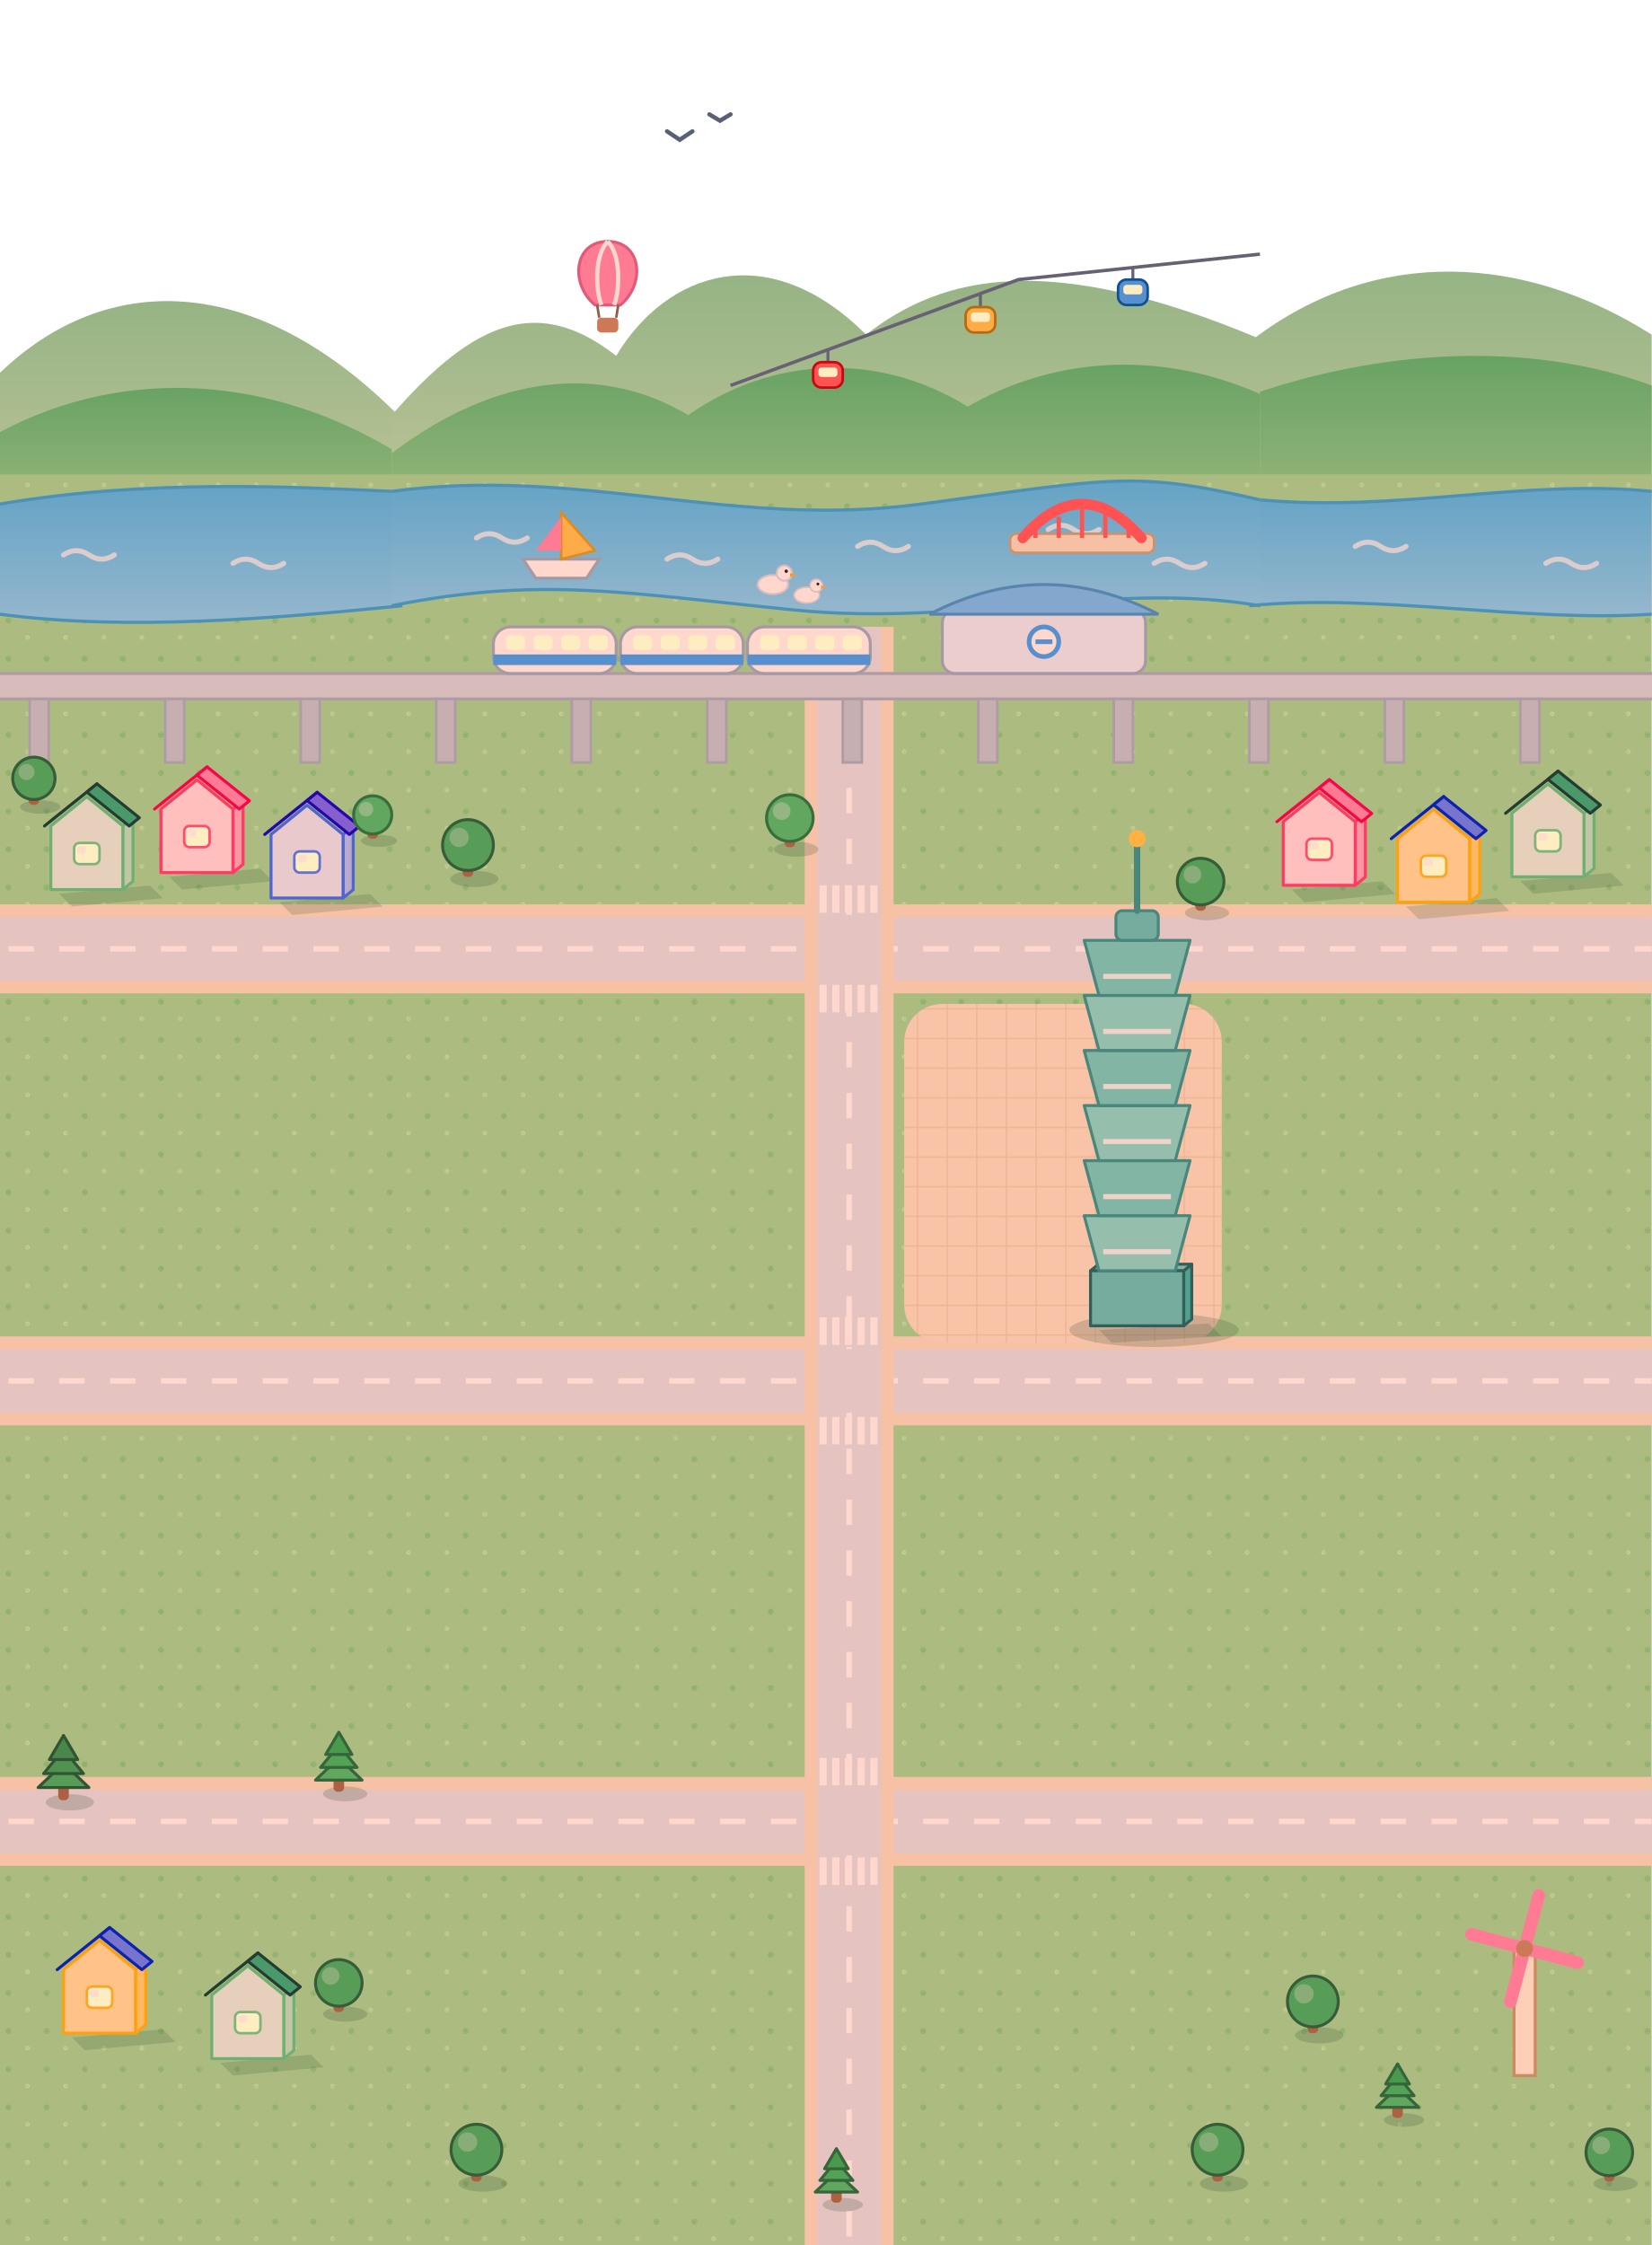
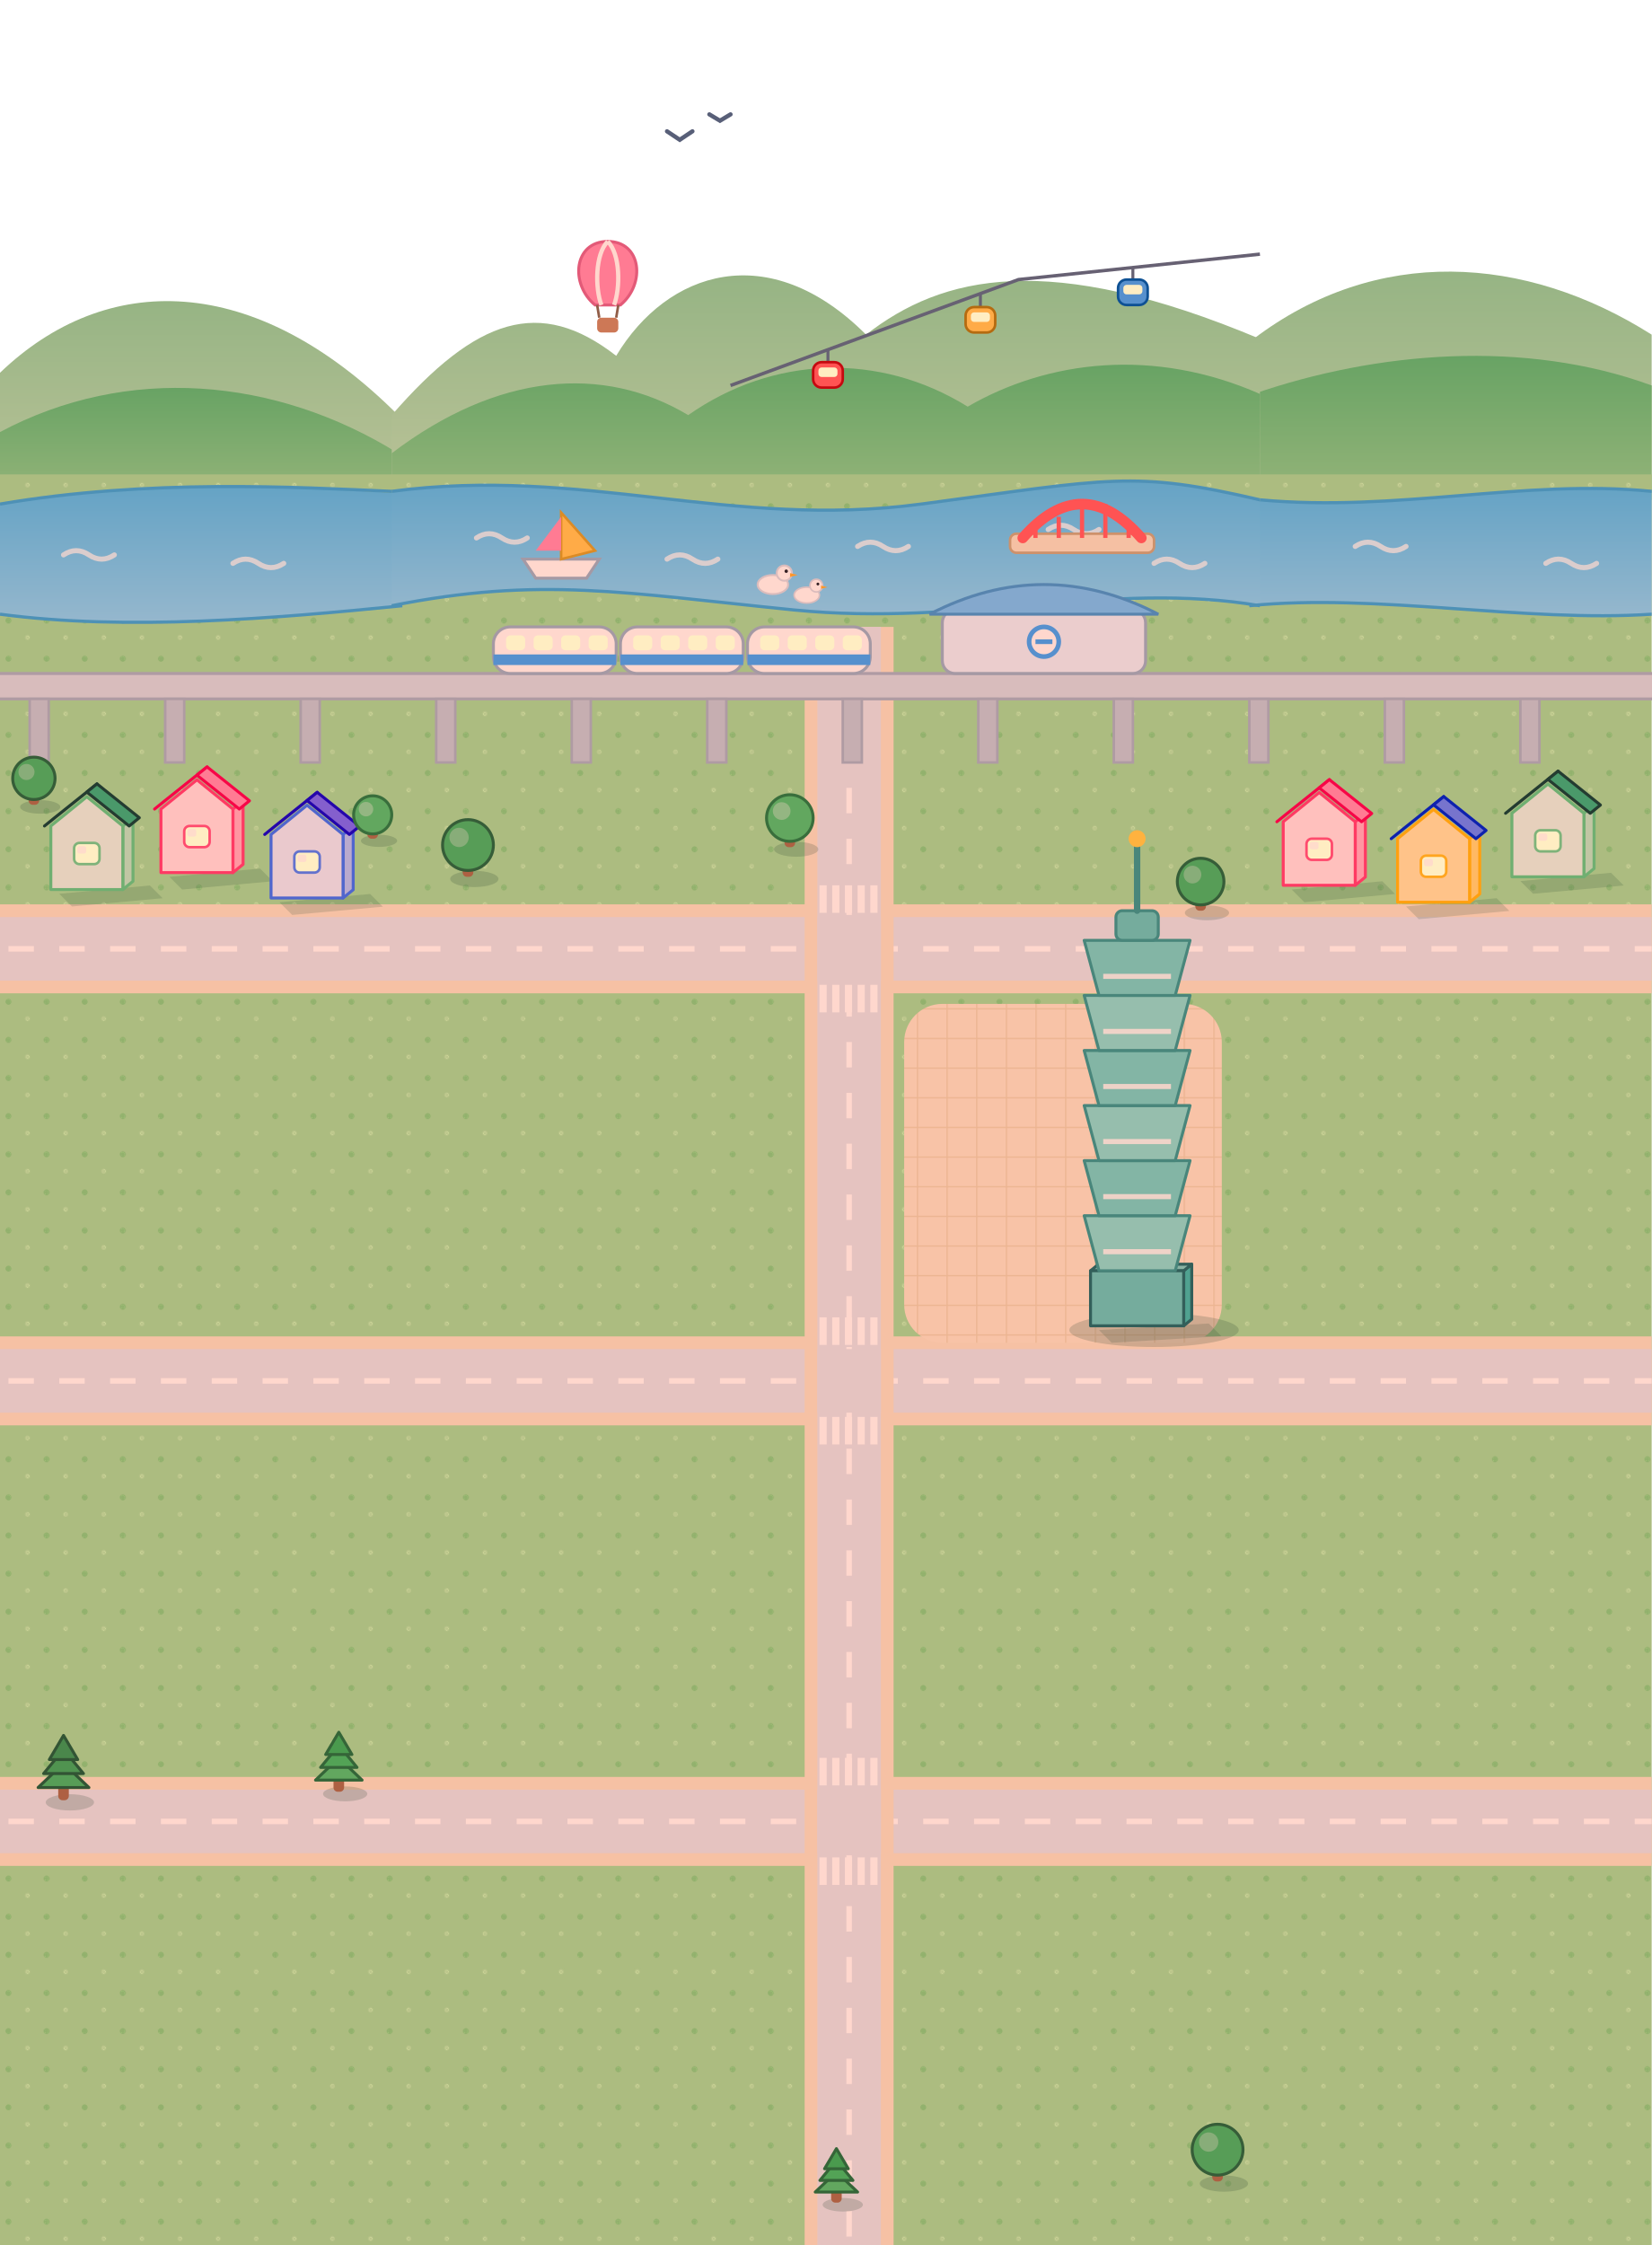
<svg xmlns="http://www.w3.org/2000/svg" width="780" height="1060" viewBox="0 0 780 1060">
  <defs>
    <linearGradient id="mtB" x1="0" y1="0" x2="0" y2="1">
      <stop offset="0" stop-color="#96B484" />
      <stop offset="1" stop-color="#BAC297" />
    </linearGradient>
    <linearGradient id="mtF" x1="0" y1="0" x2="0" y2="1">
      <stop offset="0" stop-color="#68A364" />
      <stop offset="1" stop-color="#95B479" />
    </linearGradient>
    <linearGradient id="river" x1="0" y1="0" x2="0" y2="1">
      <stop offset="0" stop-color="#65A3C5" />
      <stop offset="1" stop-color="#95B7CD" />
    </linearGradient>
    <pattern id="grassdots" width="18" height="18" patternUnits="userSpaceOnUse">
      <circle cx="4" cy="5" r="1.4" fill="#92B16D" />
      <circle cx="13" cy="13" r="1.2" fill="#BBC58B" />
    </pattern>
    <pattern id="tiles" width="14" height="14" patternUnits="userSpaceOnUse">
      <rect width="14" height="14" fill="#F8C3A7" />
      <path d="M0 0H14M0 0V14" stroke="#ECB592" stroke-width="1.2" />
    </pattern>
  </defs>
  <path d="M0 176 C 50 128, 120 128, 188 196 L188 232 L0 232 Z" fill="url(#mtB)" />
  <path d="M592 160 C 650 116, 720 120, 780 158 L780 232 L592 232 Z" fill="url(#mtB)" />
  <path d="M0 204 C 60 172, 130 178, 188 214 L188 236 L0 236 Z" fill="url(#mtF)" />
  <path d="M592 186 C 650 166, 720 160, 780 182 L780 236 L592 236 Z" fill="url(#mtF)" />
  <g transform="translate(195 0)">
    <path d="M-10 196 C 30 150, 60 140, 96 168 C 120 128, 168 112, 214 158 C 250 130, 300 118, 400 160 L400 230 L-10 230 Z" fill="url(#mtB)" />
    <path d="M-10 214 C 40 176, 90 172, 130 196 C 170 168, 220 166, 262 192 C 300 170, 350 164, 400 186 L400 236 L-10 236 Z" fill="url(#mtF)" />
    <path d="M150 182 L 286 132 L 400 120" stroke="#676173" stroke-width="1.6" fill="none" />
    <path d="M196 165 v6" stroke="#676173" stroke-width="1.4" />
    <rect x="189" y="171" width="14" height="12" rx="4" fill="#FF5353" stroke="#C50910" stroke-width="1.2" />
    <rect x="191.5" y="173.5" width="9" height="4.5" rx="1.5" fill="#FFEDC2" />
    <path d="M268 139 v6" stroke="#676173" stroke-width="1.4" />
    <rect x="261" y="145" width="14" height="12" rx="4" fill="#FFAB47" stroke="#B56B10" stroke-width="1.2" />
    <rect x="263.5" y="147.5" width="9" height="4.5" rx="1.5" fill="#FFEDC2" />
    <path d="M340 126 v6" stroke="#676173" stroke-width="1.4" />
    <rect x="333" y="132" width="14" height="12" rx="4" fill="#5790CD" stroke="#0E5194" stroke-width="1.2" />
    <rect x="335.5" y="134.5" width="9" height="4.5" rx="1.5" fill="#FFEDC2" />
    <path d="M120 62 l6 4 6-4 M140 54 l5 3 5-3" stroke="#585F78" stroke-width="2" fill="none" stroke-linecap="round" />
    <g transform="translate(92 140)">
      <path d="M0 -26 C 16 -26, 18 -6, 6 4 L -6 4 C -18 -6, -16 -26, 0 -26 Z" fill="#FF7B93" stroke="#E35A78" stroke-width="1.4" />
      <path d="M0 -26 C 6 -20, 6 -4, 3 4 M0 -26 C -6 -20, -6 -4, -3 4" stroke="#FFD7CD" stroke-width="2" fill="none" />
      <path d="M-5 4 L-4 10 M5 4 L4 10" stroke="#915D47" stroke-width="1.2" />
      <rect x="-5" y="10" width="10" height="7" rx="2" fill="#CD7856" />
    </g>
  </g>
  <rect x="0" y="224" width="780" height="836" fill="#ACBC80" />
  <rect x="0" y="224" width="780" height="836" fill="url(#grassdots)" />
  <path d="M0 238 C 70 226, 140 230, 190 233 L190 286 C 130 292, 60 298, 0 290 Z" fill="url(#river)" />
  <path d="M590 236 C 660 242, 720 226, 780 232 L780 290 C 720 294, 650 280, 590 286 Z" fill="url(#river)" />
  <g transform="translate(195 0)">
    <path d="M-10 232 C 80 220, 150 250, 240 238 S 340 222, 400 236 L400 286 C 330 274, 260 296, 180 288 S 60 272, -10 286 Z" fill="url(#river)" />
  </g>
  <path d="M0 238 C 70 226, 140 230, 185 232" stroke="#4E91B6" stroke-width="1.5" fill="none" />
  <path d="M595 236 C 660 242, 720 226, 780 232" stroke="#4E91B6" stroke-width="1.5" fill="none" />
  <g transform="translate(195 0)">
    <path d="M-10 232 C 80 220, 150 250, 240 238 S 340 222, 400 236" stroke="#4E91B6" stroke-width="1.5" fill="none" />
    <path d="M400 286 C 330 274, 260 296, 180 288 S 60 272, -10 286" stroke="#4E91B6" stroke-width="1.5" fill="none" />
  </g>
  <path d="M0 290 C 60 298, 130 292, 190 286" stroke="#4E91B6" stroke-width="1.5" fill="none" />
  <path d="M590 286 C 650 280, 720 294, 780 290" stroke="#4E91B6" stroke-width="1.5" fill="none" />
  <path d="M30 262 q6 -4 12 0 t12 0" stroke="#DBCDCD" stroke-width="2.4" fill="none" stroke-linecap="round" />
  <path d="M110 266 q6 -4 12 0 t12 0" stroke="#DBCDCD" stroke-width="2.4" fill="none" stroke-linecap="round" />
  <path d="M640 258 q6 -4 12 0 t12 0" stroke="#DBCDCD" stroke-width="2.4" fill="none" stroke-linecap="round" />
  <path d="M730 266 q6 -4 12 0 t12 0" stroke="#DBCDCD" stroke-width="2.4" fill="none" stroke-linecap="round" />
  <g transform="translate(195 0)">
    <path d="M30 254 q6 -4 12 0 t12 0" stroke="#DBCDCD" stroke-width="2.4" fill="none" stroke-linecap="round" />
    <path d="M120 264 q6 -4 12 0 t12 0" stroke="#DBCDCD" stroke-width="2.4" fill="none" stroke-linecap="round" />
    <path d="M210 258 q6 -4 12 0 t12 0" stroke="#DBCDCD" stroke-width="2.4" fill="none" stroke-linecap="round" />
    <path d="M300 250 q6 -4 12 0 t12 0" stroke="#DBCDCD" stroke-width="2.4" fill="none" stroke-linecap="round" />
    <path d="M350 266 q6 -4 12 0 t12 0" stroke="#DBCDCD" stroke-width="2.4" fill="none" stroke-linecap="round" />
    <g transform="translate(286 230)">
      <rect x="-4" y="22" width="68" height="9" rx="3" fill="#F5C0A3" stroke="#CD916B" stroke-width="1.2" />
      <path d="M2 24 Q30 -8 58 24" stroke="#FF5353" stroke-width="5" fill="none" stroke-linecap="round" />
      <path d="M8 24 V18" stroke="#FF5353" stroke-width="2" />
      <path d="M19 24 V14" stroke="#FF5353" stroke-width="2" />
      <path d="M30 24 V8" stroke="#FF5353" stroke-width="2" />
      <path d="M41 24 V8" stroke="#FF5353" stroke-width="2" />
      <path d="M52 24 V18" stroke="#FF5353" stroke-width="2" />
    </g>
    <g transform="translate(70 270)">
      <path d="M-18 -6 h36 l-6 9 h-24 z" fill="#FFD7CD" stroke="#A599A4" stroke-width="1.4" />
      <path d="M0 -6 V-28 L 16 -10 Z" fill="#FFAB47" stroke="#DC8B25" stroke-width="1.2" />
      <path d="M0 -26 L-12 -10 H0" fill="#FF7B93" />
    </g>
    <g transform="translate(170 276) scale(0.9 0.9)">
      <ellipse cx="0" cy="0" rx="8" ry="5" fill="#FFD7CD" stroke="#DBBCBC" stroke-width="1" />
      <circle cx="6" cy="-6" r="4" fill="#FFD7CD" stroke="#DBBCBC" stroke-width="1" />
      <path d="M9 -6 l4 1 -4 1 z" fill="#FF9628" />
      <circle cx="7" cy="-7" r="0.9" fill="#362125" />
    </g>
    <g transform="translate(186 281) scale(0.75 0.75)">
      <ellipse cx="0" cy="0" rx="8" ry="5" fill="#FFD7CD" stroke="#DBBCBC" stroke-width="1" />
      <circle cx="6" cy="-6" r="4" fill="#FFD7CD" stroke="#DBBCBC" stroke-width="1" />
      <path d="M9 -6 l4 1 -4 1 z" fill="#FF9628" />
      <circle cx="7" cy="-7" r="0.9" fill="#362125" />
    </g>
  </g>
  <rect x="0" y="427.0" width="780" height="42" fill="#F6C1A4" />
  <rect x="0" y="433.0" width="780" height="30" fill="#E5C3C0" />
  <path d="M4 448 H16 M28 448 H40 M52 448 H64 M76 448 H88 M100 448 H112 M124 448 H136 M148 448 H160 M172 448 H184 M196 448 H208 M220 448 H232 M244 448 H256 M268 448 H280 M292 448 H304 M316 448 H328 M340 448 H352 M364 448 H376 M388 448 H400 M412 448 H424 M436 448 H448 M460 448 H472 M484 448 H496 M508 448 H520 M532 448 H544 M556 448 H568 M580 448 H592 M604 448 H616 M628 448 H640 M652 448 H664 M676 448 H688 M700 448 H712 M724 448 H736 M748 448 H760 M772 448 H780" stroke="#FFD7CD" stroke-width="2.6" fill="none" />
  <rect x="0" y="631.0" width="780" height="42" fill="#F6C1A4" />
  <rect x="0" y="637.0" width="780" height="30" fill="#E5C3C0" />
  <path d="M4 652 H16 M28 652 H40 M52 652 H64 M76 652 H88 M100 652 H112 M124 652 H136 M148 652 H160 M172 652 H184 M196 652 H208 M220 652 H232 M244 652 H256 M268 652 H280 M292 652 H304 M316 652 H328 M340 652 H352 M364 652 H376 M388 652 H400 M412 652 H424 M436 652 H448 M460 652 H472 M484 652 H496 M508 652 H520 M532 652 H544 M556 652 H568 M580 652 H592 M604 652 H616 M628 652 H640 M652 652 H664 M676 652 H688 M700 652 H712 M724 652 H736 M748 652 H760 M772 652 H780" stroke="#FFD7CD" stroke-width="2.6" fill="none" />
  <rect x="0" y="839.0" width="780" height="42" fill="#F6C1A4" />
  <rect x="0" y="845.0" width="780" height="30" fill="#E5C3C0" />
  <path d="M4 860 H16 M28 860 H40 M52 860 H64 M76 860 H88 M100 860 H112 M124 860 H136 M148 860 H160 M172 860 H184 M196 860 H208 M220 860 H232 M244 860 H256 M268 860 H280 M292 860 H304 M316 860 H328 M340 860 H352 M364 860 H376 M388 860 H400 M412 860 H424 M436 860 H448 M460 860 H472 M484 860 H496 M508 860 H520 M532 860 H544 M556 860 H568 M580 860 H592 M604 860 H616 M628 860 H640 M652 860 H664 M676 860 H688 M700 860 H712 M724 860 H736 M748 860 H760 M772 860 H780" stroke="#FFD7CD" stroke-width="2.6" fill="none" />
  <rect x="380" y="296" width="42" height="764" fill="#F6C1A4" />
  <rect x="386" y="296" width="30" height="764" fill="#E5C3C0" />
  <path d="M401 300 V312 M401 324 V336 M401 348 V360 M401 372 V384 M401 396 V408 M401 420 V432 M401 444 V456 M401 468 V480 M401 492 V504 M401 516 V528 M401 540 V552 M401 564 V576 M401 588 V600 M401 612 V624 M401 636 V648 M401 660 V672 M401 684 V696 M401 708 V720 M401 732 V744 M401 756 V768 M401 780 V792 M401 804 V816 M401 828 V840 M401 852 V864 M401 876 V888 M401 900 V912 M401 924 V936 M401 948 V960 M401 972 V984 M401 996 V1008 M401 1020 V1032 M401 1044 V1056" stroke="#FFD7CD" stroke-width="2.6" fill="none" />
  <g transform="translate(195 0)">
    <rect x="191" y="433" width="30" height="30" fill="#E5C3C0" />
    <rect x="192" y="418" width="3.4" height="13" fill="#FFD7CD" />
    <rect x="192" y="465" width="3.4" height="13" fill="#FFD7CD" />
    <rect x="198" y="418" width="3.4" height="13" fill="#FFD7CD" />
    <rect x="198" y="465" width="3.4" height="13" fill="#FFD7CD" />
    <rect x="204" y="418" width="3.4" height="13" fill="#FFD7CD" />
    <rect x="204" y="465" width="3.4" height="13" fill="#FFD7CD" />
    <rect x="210" y="418" width="3.4" height="13" fill="#FFD7CD" />
    <rect x="210" y="465" width="3.4" height="13" fill="#FFD7CD" />
    <rect x="216" y="418" width="3.4" height="13" fill="#FFD7CD" />
    <rect x="216" y="465" width="3.4" height="13" fill="#FFD7CD" />
    <rect x="191" y="637" width="30" height="30" fill="#E5C3C0" />
    <rect x="192" y="622" width="3.4" height="13" fill="#FFD7CD" />
    <rect x="192" y="669" width="3.4" height="13" fill="#FFD7CD" />
    <rect x="198" y="622" width="3.4" height="13" fill="#FFD7CD" />
    <rect x="198" y="669" width="3.4" height="13" fill="#FFD7CD" />
    <rect x="204" y="622" width="3.4" height="13" fill="#FFD7CD" />
    <rect x="204" y="669" width="3.4" height="13" fill="#FFD7CD" />
    <rect x="210" y="622" width="3.4" height="13" fill="#FFD7CD" />
    <rect x="210" y="669" width="3.4" height="13" fill="#FFD7CD" />
    <rect x="216" y="622" width="3.4" height="13" fill="#FFD7CD" />
    <rect x="216" y="669" width="3.4" height="13" fill="#FFD7CD" />
    <rect x="191" y="845" width="30" height="30" fill="#E5C3C0" />
    <rect x="192" y="830" width="3.4" height="13" fill="#FFD7CD" />
    <rect x="192" y="877" width="3.4" height="13" fill="#FFD7CD" />
    <rect x="198" y="830" width="3.4" height="13" fill="#FFD7CD" />
    <rect x="198" y="877" width="3.4" height="13" fill="#FFD7CD" />
    <rect x="204" y="830" width="3.4" height="13" fill="#FFD7CD" />
    <rect x="204" y="877" width="3.4" height="13" fill="#FFD7CD" />
    <rect x="210" y="830" width="3.4" height="13" fill="#FFD7CD" />
    <rect x="210" y="877" width="3.4" height="13" fill="#FFD7CD" />
    <rect x="216" y="830" width="3.4" height="13" fill="#FFD7CD" />
    <rect x="216" y="877" width="3.4" height="13" fill="#FFD7CD" />
    <rect x="232" y="474" width="150" height="160" rx="18" fill="url(#tiles)" />
  </g>
  <rect x="-10" y="318" width="800" height="12" rx="3" fill="#D8BCBC" stroke="#AF9BA3" stroke-width="1.4" />
  <rect x="14" y="330" width="9" height="30" fill="#C6AEB1" stroke="#AF9BA3" stroke-width="1.2" />
  <rect x="78" y="330" width="9" height="30" fill="#C6AEB1" stroke="#AF9BA3" stroke-width="1.2" />
  <rect x="142" y="330" width="9" height="30" fill="#C6AEB1" stroke="#AF9BA3" stroke-width="1.2" />
  <rect x="206" y="330" width="9" height="30" fill="#C6AEB1" stroke="#AF9BA3" stroke-width="1.2" />
  <rect x="270" y="330" width="9" height="30" fill="#C6AEB1" stroke="#AF9BA3" stroke-width="1.2" />
  <rect x="334" y="330" width="9" height="30" fill="#C6AEB1" stroke="#AF9BA3" stroke-width="1.2" />
  <rect x="398" y="330" width="9" height="30" fill="#C6AEB1" stroke="#AF9BA3" stroke-width="1.2" />
  <rect x="462" y="330" width="9" height="30" fill="#C6AEB1" stroke="#AF9BA3" stroke-width="1.2" />
  <rect x="526" y="330" width="9" height="30" fill="#C6AEB1" stroke="#AF9BA3" stroke-width="1.2" />
  <rect x="590" y="330" width="9" height="30" fill="#C6AEB1" stroke="#AF9BA3" stroke-width="1.2" />
  <rect x="654" y="330" width="9" height="30" fill="#C6AEB1" stroke="#AF9BA3" stroke-width="1.2" />
  <rect x="718" y="330" width="9" height="30" fill="#C6AEB1" stroke="#AF9BA3" stroke-width="1.2" />
  <g transform="translate(195 0)">
    <rect x="38" y="296" width="58" height="22" rx="8" fill="#FFD7CD" stroke="#A599A4" stroke-width="1.4" />
    <rect x="38" y="309" width="58" height="5" fill="#5790CD" />
    <rect x="44" y="300" width="9" height="7" rx="2" fill="#FFEDC2" />
    <rect x="57" y="300" width="9" height="7" rx="2" fill="#FFEDC2" />
    <rect x="70" y="300" width="9" height="7" rx="2" fill="#FFEDC2" />
    <rect x="83" y="300" width="9" height="7" rx="2" fill="#FFEDC2" />
    <rect x="98" y="296" width="58" height="22" rx="8" fill="#FFD7CD" stroke="#A599A4" stroke-width="1.4" />
    <rect x="98" y="309" width="58" height="5" fill="#5790CD" />
    <rect x="104" y="300" width="9" height="7" rx="2" fill="#FFEDC2" />
    <rect x="117" y="300" width="9" height="7" rx="2" fill="#FFEDC2" />
    <rect x="130" y="300" width="9" height="7" rx="2" fill="#FFEDC2" />
    <rect x="143" y="300" width="9" height="7" rx="2" fill="#FFEDC2" />
    <rect x="158" y="296" width="58" height="22" rx="8" fill="#FFD7CD" stroke="#A599A4" stroke-width="1.4" />
    <rect x="158" y="309" width="58" height="5" fill="#5790CD" />
    <rect x="164" y="300" width="9" height="7" rx="2" fill="#FFEDC2" />
    <rect x="177" y="300" width="9" height="7" rx="2" fill="#FFEDC2" />
    <rect x="190" y="300" width="9" height="7" rx="2" fill="#FFEDC2" />
    <rect x="203" y="300" width="9" height="7" rx="2" fill="#FFEDC2" />
    <rect x="250" y="288" width="96" height="30" rx="6" fill="#EBCDCD" stroke="#A599A4" stroke-width="1.4" />
    <path d="M244 290 Q298 262 352 290 Z" fill="#84A8CD" stroke="#5884AE" stroke-width="1.4" />
    <circle cx="298" cy="303" r="7" fill="#FFD7CD" stroke="#5790CD" stroke-width="2.2" />
    <path d="M294 303 h8" stroke="#5790CD" stroke-width="2.2" />
  </g>
  <g transform="translate(195 0)">
    <ellipse cx="29" cy="415" rx="11.4" ry="3.84" fill="rgba(30,60,40,.18)" />
    <rect x="23.5" y="403.2" width="5" height="10.8" rx="2" fill="#AE6042" />
    <circle cx="26" cy="399.0" r="12" fill="#579D57" stroke="#365D38" stroke-width="1.4" />
    <circle cx="21.8" cy="395.4" r="4.56" fill="#88AD79" />
    <ellipse cx="181" cy="401" rx="10.45" ry="3.52" fill="rgba(30,60,40,.18)" />
    <rect x="175.5" y="390.1" width="5" height="9.9" rx="2" fill="#AE6042" />
    <circle cx="178" cy="386.25" r="11" fill="#62A75F" stroke="#396E3C" stroke-width="1.4" />
    <circle cx="174.15" cy="382.95" r="4.18" fill="#94B682" />
    <ellipse cx="375" cy="431" rx="10.45" ry="3.52" fill="rgba(30,60,40,.18)" />
    <rect x="369.5" y="420.1" width="5" height="9.9" rx="2" fill="#AE6042" />
    <circle cx="372" cy="416.25" r="11" fill="#579D57" stroke="#365D38" stroke-width="1.4" />
    <circle cx="368.15" cy="412.95" r="4.18" fill="#88AD79" />
    <g transform="translate(320 626) scale(1.0) translate(-320 -626)">
      <ellipse cx="350" cy="628" rx="40" ry="8" fill="rgba(30,60,40,.18)" />
      <polygon points="324.0,628.0 375.8,624.9 381.8,630.9 330.0,634.0" fill="rgba(30,60,40,.16)" />
      <polygon points="364.0,626.0 367.8,622.9 367.8,596.9 364.0,600.0" fill="#50A290" stroke="#335F5A" stroke-width="1.4" stroke-linejoin="round" />
      <polygon points="320.0,600.0 364.0,600.0 367.8,596.9 323.8,596.9" fill="#8AB3A4" stroke="#335F5A" stroke-width="1.4" stroke-linejoin="round" />
      <polygon points="320.0,626.0 364.0,626.0 364.0,600.0 320.0,600.0" fill="#75AC9D" stroke="#335F5A" stroke-width="1.4" stroke-linejoin="round" />
      <polygon points="324.0,600.0 360.0,600.0 367.0,574.0 317.0,574.0" fill="#96BEAD" stroke="#49867B" stroke-width="1.4" stroke-linejoin="round" />
      <path d="M326 591 H358" stroke="#FFD7CD" stroke-width="2.4" opacity=".85" />
      <polygon points="324.0,574.0 360.0,574.0 367.0,548.0 317.0,548.0" fill="#83B5A5" stroke="#49867B" stroke-width="1.4" stroke-linejoin="round" />
      <path d="M326 565 H358" stroke="#FFD7CD" stroke-width="2.4" opacity=".85" />
      <polygon points="324.0,548.0 360.0,548.0 367.0,522.0 317.0,522.0" fill="#96BEAD" stroke="#49867B" stroke-width="1.4" stroke-linejoin="round" />
      <path d="M326 539 H358" stroke="#FFD7CD" stroke-width="2.4" opacity=".85" />
      <polygon points="324.0,522.0 360.0,522.0 367.0,496.0 317.0,496.0" fill="#83B5A5" stroke="#49867B" stroke-width="1.4" stroke-linejoin="round" />
      <path d="M326 513 H358" stroke="#FFD7CD" stroke-width="2.4" opacity=".85" />
      <polygon points="324.0,496.0 360.0,496.0 367.0,470.0 317.0,470.0" fill="#96BEAD" stroke="#49867B" stroke-width="1.4" stroke-linejoin="round" />
      <path d="M326 487 H358" stroke="#FFD7CD" stroke-width="2.4" opacity=".85" />
      <polygon points="324.0,470.0 360.0,470.0 367.0,444.0 317.0,444.0" fill="#83B5A5" stroke="#49867B" stroke-width="1.4" stroke-linejoin="round" />
      <path d="M326 461 H358" stroke="#FFD7CD" stroke-width="2.4" opacity=".85" />
      <rect x="332" y="430" width="20" height="14" rx="3" fill="#75AC9D" stroke="#49867B" stroke-width="1.4" />
      <path d="M342 430 V398" stroke="#49867B" stroke-width="3" stroke-linecap="round" />
      <circle cx="342" cy="396" r="4" fill="#FFB23F" />
    </g>
-     <ellipse cx="33" cy="1031" rx="11.4" ry="3.84" fill="rgba(30,60,40,.18)" />
-     <rect x="27.5" y="1019.2" width="5" height="10.8" rx="2" fill="#AE6042" />
-     <circle cx="30" cy="1015.0" r="12" fill="#579D57" stroke="#365D38" stroke-width="1.4" />
-     <circle cx="25.8" cy="1011.4" r="4.56" fill="#88AD79" />
    <ellipse cx="203" cy="1041" rx="9.5" ry="3.2" fill="rgba(30,60,40,.18)" />
    <rect x="197.5" y="1034.0" width="5" height="6.0" rx="2" fill="#AE6042" />
    <polygon points="190.0,1035.0 210.0,1035.0 200.0,1025.5" fill="#62A75F" stroke="#356538" stroke-width="1.4" stroke-linejoin="round" />
    <polygon points="192.2,1029.5 207.8,1029.5 200.0,1020.0" fill="#53A356" stroke="#356538" stroke-width="1.4" stroke-linejoin="round" />
    <polygon points="194.4,1024.0 205.6,1024.0 200.0,1014.5" fill="#4A9A4E" stroke="#356538" stroke-width="1.4" stroke-linejoin="round" />
    <ellipse cx="383" cy="1031" rx="11.4" ry="3.84" fill="rgba(30,60,40,.18)" />
    <rect x="377.5" y="1019.2" width="5" height="10.8" rx="2" fill="#AE6042" />
    <circle cx="380" cy="1015.0" r="12" fill="#579D57" stroke="#365D38" stroke-width="1.4" />
    <circle cx="375.8" cy="1011.4" r="4.56" fill="#88AD79" />
  </g>
  <polygon points="28.0,422.0 70.8,418.1 76.8,424.1 34.0,428.0" fill="rgba(30,60,40,.16)" />
  <polygon points="58.0,420.0 62.8,416.1 62.8,386.1 58.0,390.0" fill="#C1C6A4" stroke="#70AF71" stroke-width="1.4" stroke-linejoin="round" />
  <polygon points="21.0,390.0 41.0,374.0 45.8,370.1 25.8,386.1" fill="#3B7453" stroke="#243C31" stroke-width="1.4" stroke-linejoin="round" />
  <polygon points="41.0,374.0 61.0,390.0 65.8,386.1 45.8,370.1" fill="#4A996A" stroke="#243C31" stroke-width="1.4" stroke-linejoin="round" />
  <polygon points="24.0,420.0 58.0,420.0 58.0,390.0 41.0,376.2 24.0,390.0" fill="#E6D0BC" stroke="#70AF71" stroke-width="1.4" stroke-linejoin="round" />
  <rect x="35.0" y="398" width="12" height="10" rx="2.5" fill="#FFEDC2" stroke="#7FB37A" stroke-width="1.2" />
  <rect x="36.5" y="399.5" width="4.2" height="3.5" rx="1" fill="#FFD7CD" opacity=".75" />
  <polygon points="80.0,414.0 122.8,410.1 128.8,416.1 86.0,420.0" fill="rgba(30,60,40,.16)" />
  <polygon points="110.0,412.0 114.8,408.1 114.8,378.1 110.0,382.0" fill="#FF96A1" stroke="#FF3A63" stroke-width="1.4" stroke-linejoin="round" />
  <polygon points="73.0,382.0 93.0,366.0 97.8,362.1 77.8,378.1" fill="#FF4973" stroke="#F70647" stroke-width="1.4" stroke-linejoin="round" />
  <polygon points="93.0,366.0 113.0,382.0 117.8,378.1 97.8,362.1" fill="#FF7B93" stroke="#F70647" stroke-width="1.4" stroke-linejoin="round" />
  <polygon points="76.0,412.0 110.0,412.0 110.0,382.0 93.0,368.2 76.0,382.0" fill="#FFC0BD" stroke="#FF3A63" stroke-width="1.4" stroke-linejoin="round" />
  <rect x="87.0" y="390" width="12" height="10" rx="2.5" fill="#FFEDC2" stroke="#FF4B6E" stroke-width="1.2" />
  <rect x="88.5" y="391.5" width="4.2" height="3.5" rx="1" fill="#FFD7CD" opacity=".75" />
  <polygon points="132.0,426.0 174.8,422.1 180.8,428.1 138.0,432.0" fill="rgba(30,60,40,.16)" />
  <polygon points="162.0,424.0 166.8,420.1 166.8,390.1 162.0,394.0" fill="#BAAACD" stroke="#5066CD" stroke-width="1.4" stroke-linejoin="round" />
  <polygon points="125.0,394.0 145.0,378.0 149.8,374.1 129.8,390.1" fill="#502DCD" stroke="#2406AB" stroke-width="1.4" stroke-linejoin="round" />
  <polygon points="145.0,378.0 165.0,394.0 169.8,390.1 149.8,374.1" fill="#845FCD" stroke="#2406AB" stroke-width="1.4" stroke-linejoin="round" />
  <polygon points="128.0,424.0 162.0,424.0 162.0,394.0 145.0,380.2 128.0,394.0" fill="#EAC9CD" stroke="#5066CD" stroke-width="1.4" stroke-linejoin="round" />
  <rect x="139.0" y="402" width="12" height="10" rx="2.5" fill="#FFEDC2" stroke="#6372CD" stroke-width="1.2" />
  <rect x="140.5" y="403.5" width="4.2" height="3.5" rx="1" fill="#FFD7CD" opacity=".75" />
  <ellipse cx="19" cy="381" rx="9.5" ry="3.2" fill="rgba(30,60,40,.18)" />
  <rect x="13.5" y="371.0" width="5" height="9.0" rx="2" fill="#AE6042" />
  <circle cx="16" cy="367.5" r="10" fill="#579D57" stroke="#365D38" stroke-width="1.4" />
  <circle cx="12.5" cy="364.5" r="3.8" fill="#88AD79" />
  <ellipse cx="179" cy="397" rx="8.55" ry="2.88" fill="rgba(30,60,40,.18)" />
  <rect x="173.5" y="387.9" width="5" height="8.1" rx="2" fill="#AE6042" />
  <circle cx="176" cy="384.75" r="9" fill="#62A75F" stroke="#396E3C" stroke-width="1.4" />
  <circle cx="172.85" cy="382.05" r="3.42" fill="#94B682" />
  <ellipse cx="33" cy="851" rx="11.4" ry="3.84" fill="rgba(30,60,40,.18)" />
  <rect x="27.5" y="842.8" width="5" height="7.2" rx="2" fill="#AE6042" />
  <polygon points="18.0,844.0 42.0,844.0 30.0,832.6" fill="#579D57" stroke="#325434" stroke-width="1.4" stroke-linejoin="round" />
  <polygon points="20.6,837.4 39.4,837.4 30.0,826.0" fill="#509350" stroke="#325434" stroke-width="1.4" stroke-linejoin="round" />
  <polygon points="23.3,830.8 36.7,830.8 30.0,819.4" fill="#4A874B" stroke="#325434" stroke-width="1.4" stroke-linejoin="round" />
  <ellipse cx="163" cy="847" rx="10.45" ry="3.52" fill="rgba(30,60,40,.18)" />
  <rect x="157.5" y="839.4" width="5" height="6.6" rx="2" fill="#AE6042" />
  <polygon points="149.0,840.5 171.0,840.5 160.0,830.0" fill="#62A75F" stroke="#356538" stroke-width="1.4" stroke-linejoin="round" />
  <polygon points="151.4,834.5 168.6,834.5 160.0,824.0" fill="#53A356" stroke="#356538" stroke-width="1.4" stroke-linejoin="round" />
  <polygon points="153.8,828.4 166.2,828.4 160.0,817.9" fill="#4A9A4E" stroke="#356538" stroke-width="1.4" stroke-linejoin="round" />
-   <polygon points="34.0,962.0 76.8,958.1 82.8,964.1 40.0,968.0" fill="rgba(30,60,40,.16)" />
-   <polygon points="64.0,960.0 68.8,956.1 68.8,926.1 64.0,930.0" fill="#FFB963" stroke="#FFA010" stroke-width="1.4" stroke-linejoin="round" />
-   <polygon points="27.0,930.0 47.0,914.0 51.8,910.1 31.8,926.1" fill="#3E4ACD" stroke="#0E22AE" stroke-width="1.4" stroke-linejoin="round" />
-   <polygon points="47.0,914.0 67.0,930.0 71.8,926.1 51.8,910.1" fill="#7774CD" stroke="#0E22AE" stroke-width="1.4" stroke-linejoin="round" />
-   <polygon points="30.0,960.0 64.0,960.0 64.0,930.0 47.0,916.2 30.0,930.0" fill="#FFC389" stroke="#FFA010" stroke-width="1.4" stroke-linejoin="round" />
-   <rect x="41.0" y="938" width="12" height="10" rx="2.5" fill="#FFEDC2" stroke="#FFA51F" stroke-width="1.2" />
-   <rect x="42.5" y="939.5" width="4.2" height="3.5" rx="1" fill="#FFD7CD" opacity=".75" />
-   <polygon points="104.0,974.0 146.8,970.1 152.8,976.1 110.0,980.0" fill="rgba(30,60,40,.16)" />
-   <polygon points="134.0,972.0 138.8,968.1 138.8,938.1 134.0,942.0" fill="#C1C6A4" stroke="#70AF71" stroke-width="1.4" stroke-linejoin="round" />
-   <polygon points="97.0,942.0 117.0,926.0 121.8,922.1 101.8,938.1" fill="#3B7453" stroke="#243C31" stroke-width="1.4" stroke-linejoin="round" />
-   <polygon points="117.0,926.0 137.0,942.0 141.8,938.1 121.8,922.1" fill="#4A996A" stroke="#243C31" stroke-width="1.4" stroke-linejoin="round" />
-   <polygon points="100.0,972.0 134.0,972.0 134.0,942.0 117.0,928.2 100.0,942.0" fill="#E6D0BC" stroke="#70AF71" stroke-width="1.4" stroke-linejoin="round" />
-   <rect x="111.0" y="950" width="12" height="10" rx="2.5" fill="#FFEDC2" stroke="#7FB37A" stroke-width="1.2" />
-   <rect x="112.5" y="951.5" width="4.2" height="3.5" rx="1" fill="#FFD7CD" opacity=".75" />
-   <ellipse cx="163" cy="951" rx="10.45" ry="3.52" fill="rgba(30,60,40,.18)" />
-   <rect x="157.5" y="940.1" width="5" height="9.9" rx="2" fill="#AE6042" />
-   <circle cx="160" cy="936.25" r="11" fill="#579D57" stroke="#365D38" stroke-width="1.4" />
-   <circle cx="156.15" cy="932.95" r="4.18" fill="#88AD79" />
  <polygon points="610.0,420.0 652.8,416.1 658.8,422.1 616.0,426.0" fill="rgba(30,60,40,.16)" />
  <polygon points="640.0,418.0 644.8,414.1 644.8,384.1 640.0,388.0" fill="#FF96A1" stroke="#FF3A63" stroke-width="1.4" stroke-linejoin="round" />
  <polygon points="603.0,388.0 623.0,372.0 627.8,368.1 607.8,384.1" fill="#FF4973" stroke="#F70647" stroke-width="1.4" stroke-linejoin="round" />
  <polygon points="623.0,372.0 643.0,388.0 647.8,384.1 627.8,368.1" fill="#FF7B93" stroke="#F70647" stroke-width="1.4" stroke-linejoin="round" />
  <polygon points="606.0,418.0 640.0,418.0 640.0,388.0 623.0,374.2 606.0,388.0" fill="#FFC0BD" stroke="#FF3A63" stroke-width="1.4" stroke-linejoin="round" />
  <rect x="617.0" y="396" width="12" height="10" rx="2.5" fill="#FFEDC2" stroke="#FF4B6E" stroke-width="1.2" />
  <rect x="618.5" y="397.5" width="4.2" height="3.5" rx="1" fill="#FFD7CD" opacity=".75" />
  <polygon points="664.0,428.0 706.8,424.1 712.8,430.1 670.0,434.0" fill="rgba(30,60,40,.16)" />
  <polygon points="694.0,426.0 698.8,422.1 698.8,392.1 694.0,396.0" fill="#FFB963" stroke="#FFA010" stroke-width="1.4" stroke-linejoin="round" />
  <polygon points="657.0,396.0 677.0,380.0 681.8,376.1 661.8,392.1" fill="#3E4ACD" stroke="#0E22AE" stroke-width="1.4" stroke-linejoin="round" />
  <polygon points="677.0,380.0 697.0,396.0 701.8,392.1 681.8,376.1" fill="#7774CD" stroke="#0E22AE" stroke-width="1.4" stroke-linejoin="round" />
  <polygon points="660.0,426.0 694.0,426.0 694.0,396.0 677.0,382.2 660.0,396.0" fill="#FFC389" stroke="#FFA010" stroke-width="1.4" stroke-linejoin="round" />
  <rect x="671.0" y="404" width="12" height="10" rx="2.5" fill="#FFEDC2" stroke="#FFA51F" stroke-width="1.2" />
  <rect x="672.5" y="405.5" width="4.2" height="3.5" rx="1" fill="#FFD7CD" opacity=".75" />
  <polygon points="718.0,416.0 760.8,412.1 766.8,418.1 724.0,422.0" fill="rgba(30,60,40,.16)" />
  <polygon points="748.0,414.0 752.8,410.1 752.8,380.1 748.0,384.0" fill="#C1C6A4" stroke="#70AF71" stroke-width="1.4" stroke-linejoin="round" />
  <polygon points="711.0,384.0 731.0,368.0 735.8,364.1 715.8,380.1" fill="#3B7453" stroke="#243C31" stroke-width="1.4" stroke-linejoin="round" />
  <polygon points="731.0,368.0 751.0,384.0 755.8,380.1 735.8,364.1" fill="#4A996A" stroke="#243C31" stroke-width="1.4" stroke-linejoin="round" />
  <polygon points="714.0,414.0 748.0,414.0 748.0,384.0 731.0,370.2 714.0,384.0" fill="#E6D0BC" stroke="#70AF71" stroke-width="1.4" stroke-linejoin="round" />
  <rect x="725.0" y="392" width="12" height="10" rx="2.5" fill="#FFEDC2" stroke="#7FB37A" stroke-width="1.2" />
  <rect x="726.5" y="393.5" width="4.2" height="3.5" rx="1" fill="#FFD7CD" opacity=".75" />
-   <g transform="translate(720 980)">
-     <rect x="-5" y="-60" width="10" height="60" fill="#FFCEB7" stroke="#CD895F" stroke-width="1.4" />
-     <path d="M0 -60 L25.1 -53.3" stroke="#FF7B93" stroke-width="6" stroke-linecap="round" />
-     <path d="M0 -60 L-6.7 -34.9" stroke="#FF7B93" stroke-width="6" stroke-linecap="round" />
-     <path d="M0 -60 L-25.1 -66.7" stroke="#FF7B93" stroke-width="6" stroke-linecap="round" />
-     <path d="M0 -60 L6.7 -85.1" stroke="#FF7B93" stroke-width="6" stroke-linecap="round" />
-     <circle cx="0" cy="-60" r="4" fill="#CD7856" />
-   </g>
-   <ellipse cx="623" cy="961" rx="11.4" ry="3.84" fill="rgba(30,60,40,.18)" />
-   <rect x="617.5" y="949.2" width="5" height="10.8" rx="2" fill="#AE6042" />
-   <circle cx="620" cy="945.0" r="12" fill="#579D57" stroke="#365D38" stroke-width="1.4" />
-   <circle cx="615.8" cy="941.4" r="4.56" fill="#88AD79" />
-   <ellipse cx="663" cy="1001" rx="9.5" ry="3.2" fill="rgba(30,60,40,.18)" />
-   <rect x="657.5" y="994.0" width="5" height="6.0" rx="2" fill="#AE6042" />
-   <polygon points="650.0,995.0 670.0,995.0 660.0,985.5" fill="#62A75F" stroke="#356538" stroke-width="1.4" stroke-linejoin="round" />
-   <polygon points="652.2,989.5 667.8,989.5 660.0,980.0" fill="#53A356" stroke="#356538" stroke-width="1.4" stroke-linejoin="round" />
-   <polygon points="654.4,984.0 665.6,984.0 660.0,974.5" fill="#4A9A4E" stroke="#356538" stroke-width="1.4" stroke-linejoin="round" />
-   <ellipse cx="763" cy="1031" rx="10.45" ry="3.52" fill="rgba(30,60,40,.18)" />
-   <rect x="757.5" y="1020.1" width="5" height="9.9" rx="2" fill="#AE6042" />
-   <circle cx="760" cy="1016.25" r="11" fill="#579D57" stroke="#365D38" stroke-width="1.4" />
-   <circle cx="756.15" cy="1012.95" r="4.18" fill="#88AD79" />
</svg>
